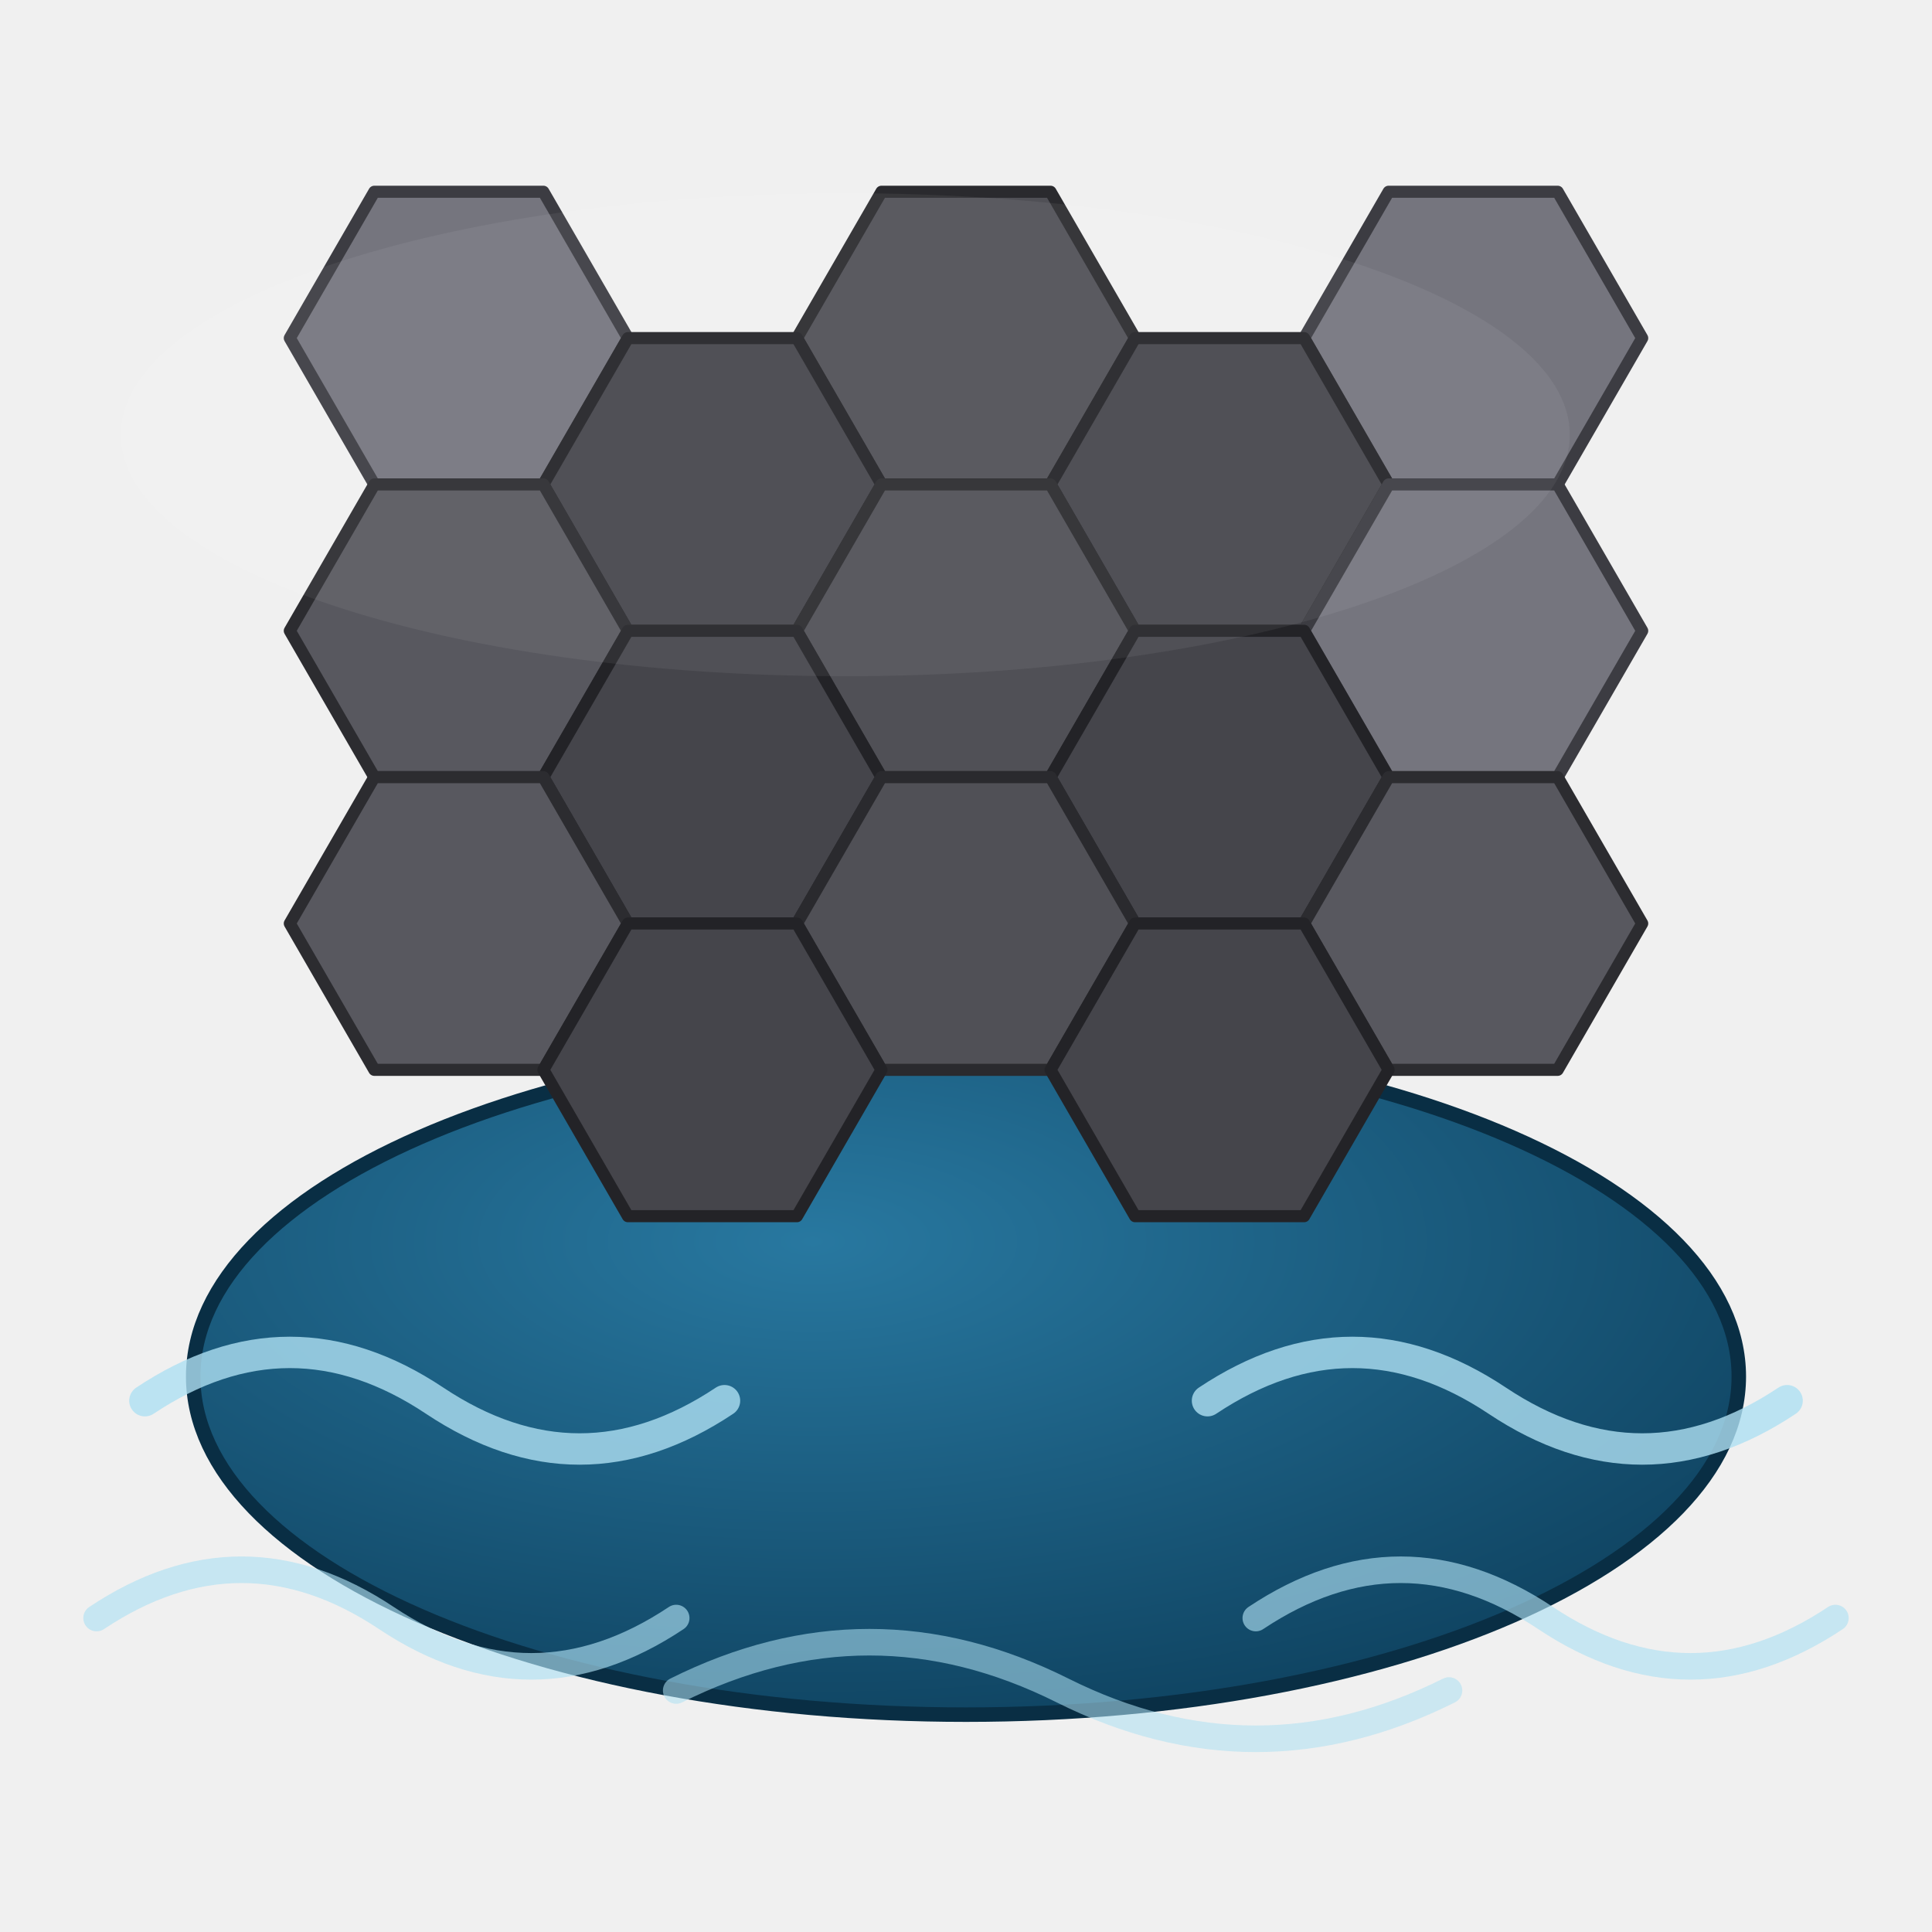
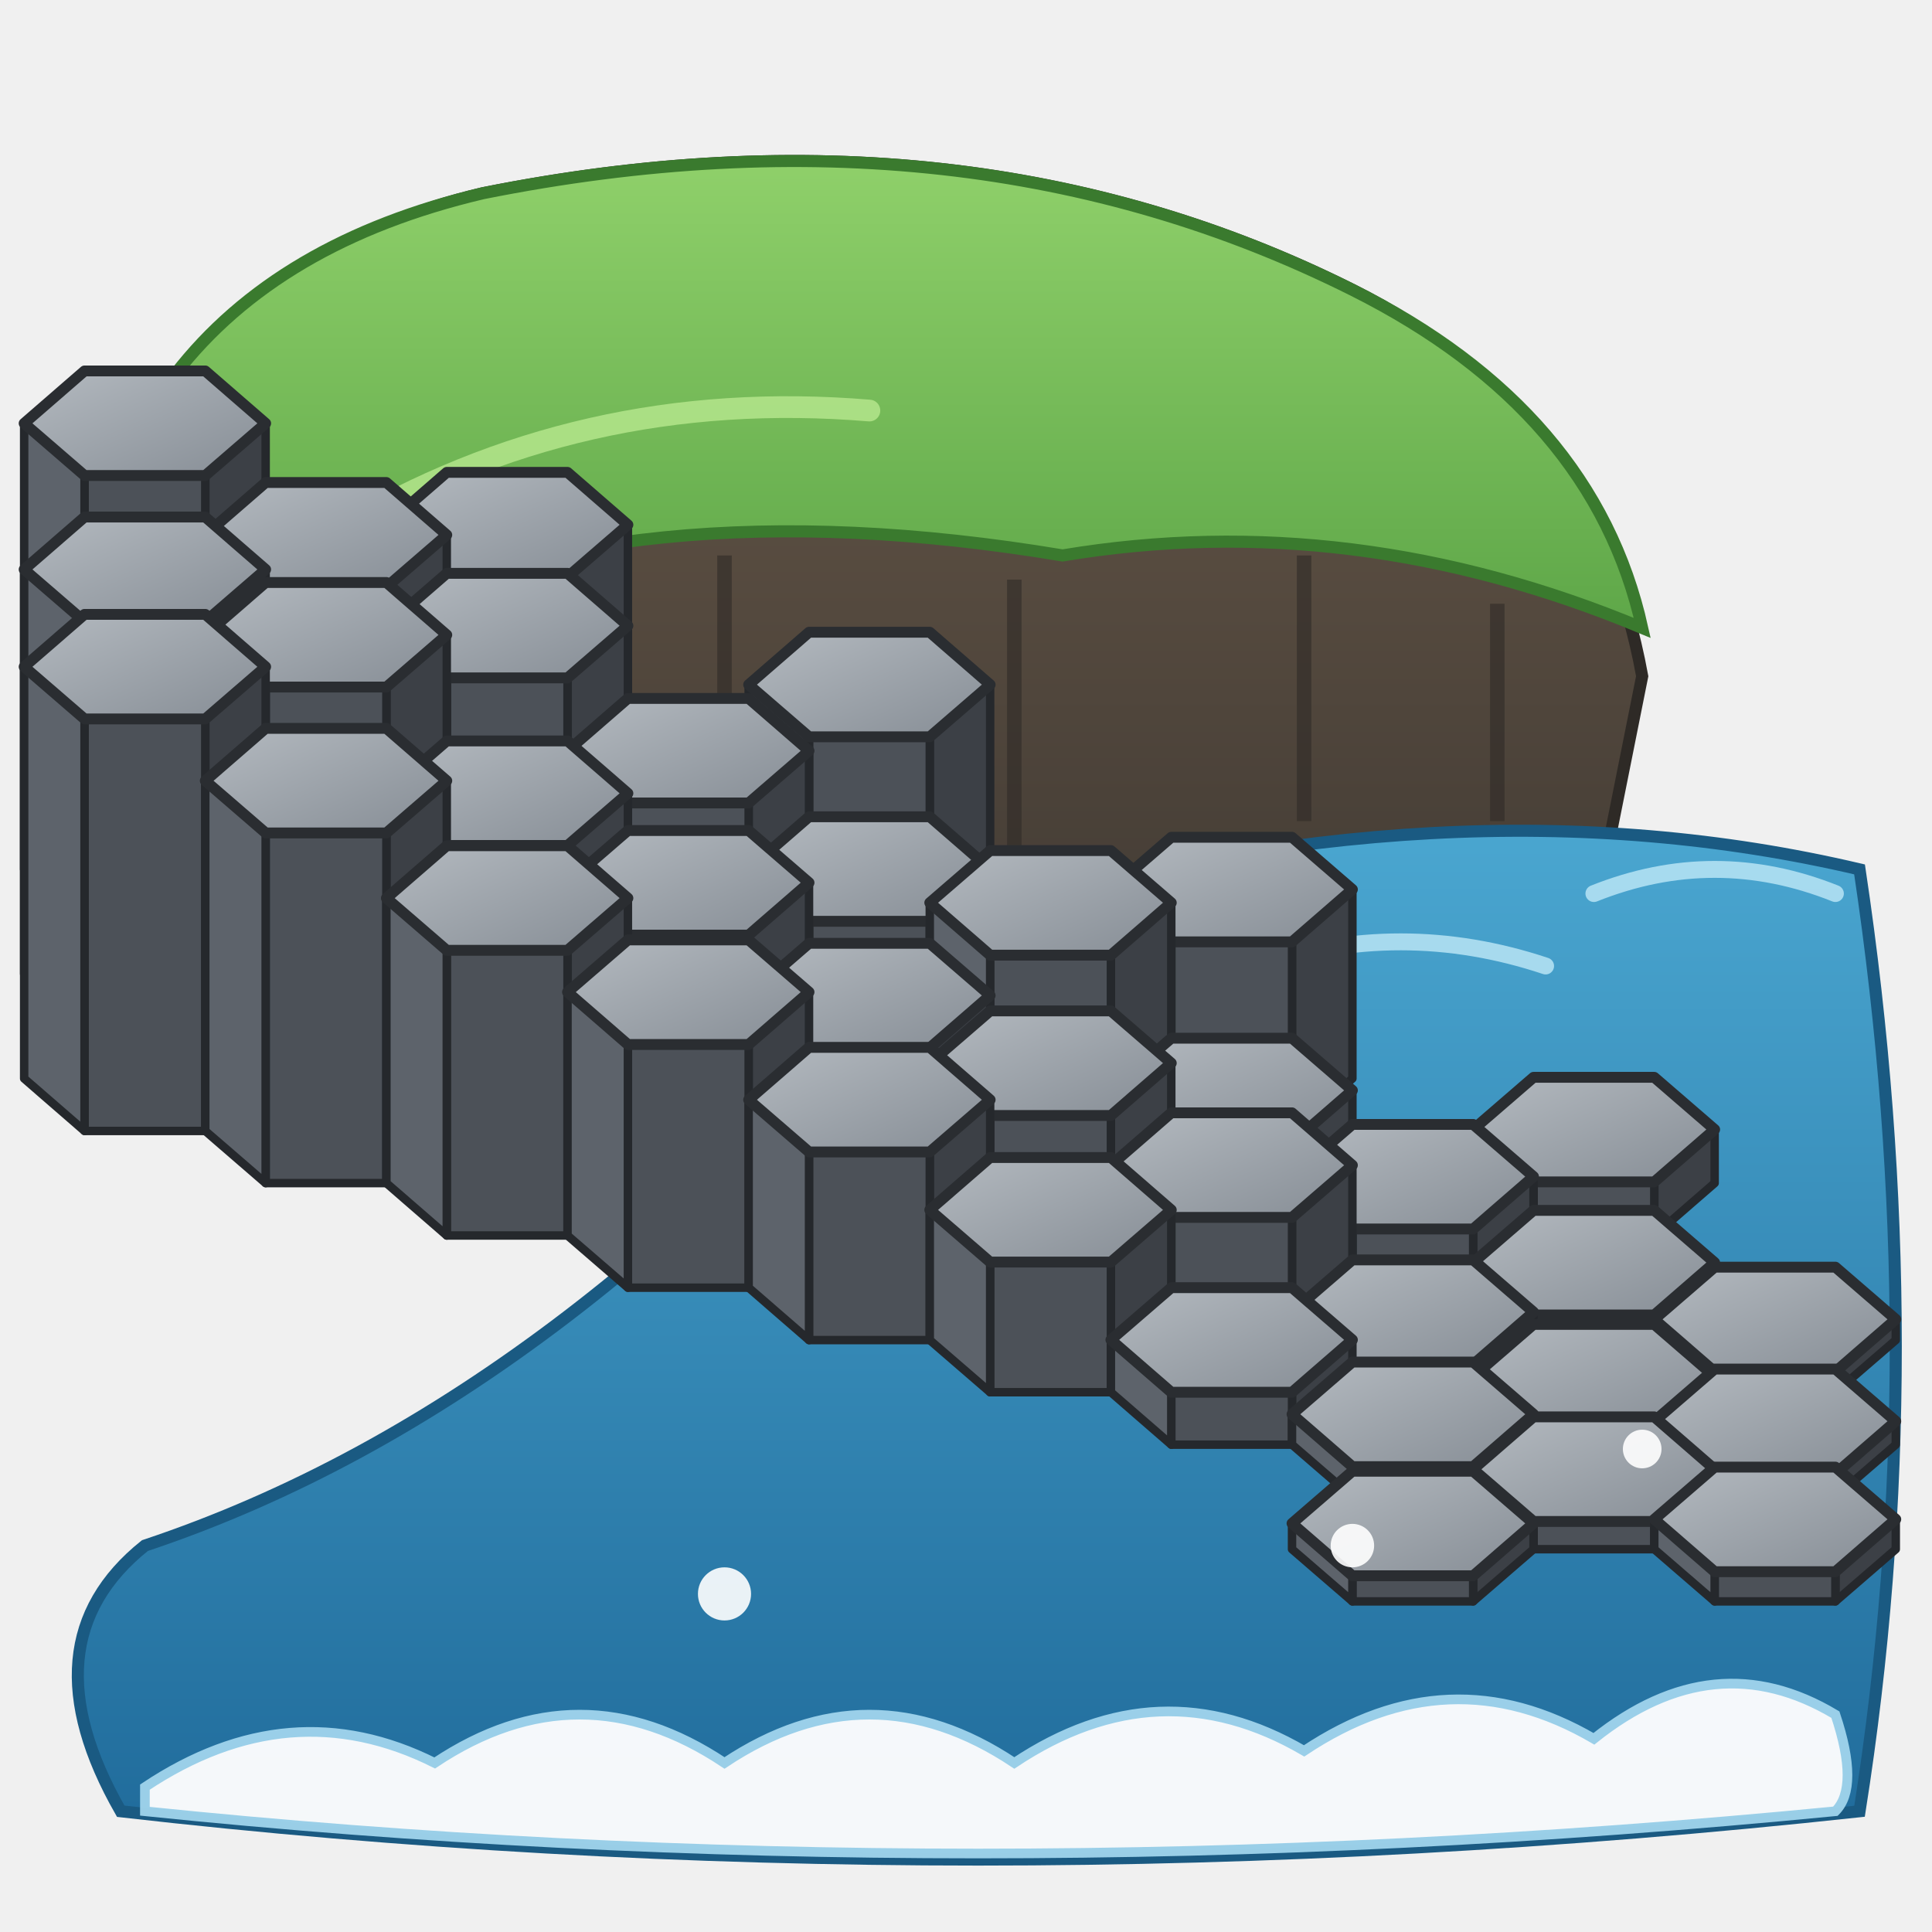
<svg xmlns="http://www.w3.org/2000/svg" viewBox="0 0 80 80">
  <defs>
-     <radialGradient id="gcSea" cx="40%" cy="30%" r="80%">
-       <stop offset="0" stop-color="#2878a0" />
-       <stop offset="1" stop-color="#0d3f5c" />
-     </radialGradient>
+     <linearGradient id="gcwTop" x1="0" y1="0" x2="1" y2="1">
+       <stop offset="0" stop-color="#b4bac0" />
+       <stop offset="1" stop-color="#868d95" />
+     </linearGradient>
+     <linearGradient id="gcwGrass" x1="0" y1="0" x2="0" y2="1">
+       <stop offset="0" stop-color="#8fd06a" />
+       <stop offset="1" stop-color="#4f9a3e" />
+     </linearGradient>
+     <linearGradient id="gcwCliff" x1="0" y1="0" x2="0" y2="1">
+       <stop offset="0" stop-color="#6a5a4a" />
+       <stop offset="1" stop-color="#3e3832" />
+     </linearGradient>
+     <linearGradient id="gcwSea" x1="0" y1="0" x2="0" y2="1">
+       <stop offset="0" stop-color="#4aa6d0" />
+       <stop offset="1" stop-color="#1f6a9a" />
+     </linearGradient>
  </defs>
-   <ellipse cx="40" cy="57" rx="32" ry="14" fill="url(#gcSea)" stroke="#092e44" stroke-width="0.6" />
-   <g id="waves" opacity="0.8">
-     <path d="M6,58 Q12,54 18,58 T30,58" stroke="#aee0f2" stroke-width="1.3" fill="none" stroke-linecap="round" />
-     <path d="M4,67 Q10,63 16,67 T28,67" stroke="#aee0f2" stroke-width="1.1" fill="none" stroke-linecap="round" opacity="0.8" />
-     <path d="M50,58 Q56,54 62,58 T74,58" stroke="#aee0f2" stroke-width="1.3" fill="none" stroke-linecap="round" />
-     <path d="M52,67 Q58,63 64,67 T76,67" stroke="#aee0f2" stroke-width="1.1" fill="none" stroke-linecap="round" opacity="0.8" />
-     <path d="M28,70 Q36,66 44,70 T60,70" stroke="#aee0f2" stroke-width="1.1" fill="none" stroke-linecap="round" opacity="0.7" />
-     <animateTransform attributeName="transform" type="translate" values="0,0; 2,0; 0,0; -2,0; 0,0" dur="4s" repeatCount="indefinite" />
+   <path d="M3 34 Q3 12 20 8 Q40 4 56 12 Q66 17 68 28 L66 38 L4 44 Z" fill="url(#gcwCliff)" stroke="#2e2a26" stroke-width="0.5" />
+   <path d="M3 30 Q3 12 20 8 Q40 4 56 12 Q66 17 68 26 Q56 21 44 23 Q26 20 14 26 Q7 28 3 32 Z" fill="url(#gcwGrass)" stroke="#3a7a2e" stroke-width="0.5" />
+   <path d="M14 22 Q24 16 36 17" fill="none" stroke="#b8e88e" stroke-width="0.9" stroke-linecap="round" opacity="0.8" />
+   <path d="M10 30 L10 40 M20 26 L20 38 M30 23 L30 36 M42 24 L42 36 M54 23 L54 34 M62 25 L62 34" stroke="#2e2a26" stroke-width="0.6" opacity="0.6" />
+   <path d="M40 38 Q60 32 77 36 Q80 56 77 75 Q40 79 5 75 Q1 68 6 64 Q24 58 40 38 Z" fill="url(#gcwSea)" stroke="#1a5a82" stroke-width="0.5" />
+   <path d="M52 40 Q58 38 64 40 M66 37 Q71 35 76 37" fill="none" stroke="#bfe8f8" stroke-width="0.7" stroke-linecap="round" opacity="0.8" />
+   <path d="M11 17.53 L8.5 19.69 L8.5 38.17 L11 36 Z" fill="#3c4046" stroke="#25282c" stroke-width="0.35" stroke-linejoin="round" />
+   <path d="M8.5 19.69 L3.5 19.69 L3.5 38.17 L8.5 38.17 Z" fill="#4c5158" stroke="#25282c" stroke-width="0.35" stroke-linejoin="round" />
+   <path d="M3.5 19.69 L1 17.53 L1 36 L3.5 38.17 Z" fill="#5d636b" stroke="#25282c" stroke-width="0.35" stroke-linejoin="round" />
+   <path d="M11 17.53 L8.5 19.69 L3.5 19.69 L1 17.53 L3.5 15.36 L8.5 15.36 Z" fill="url(#gcwTop)" stroke="#2a2d31" stroke-width="0.45" stroke-linejoin="round" />
+   <path d="M26 21.73 L23.5 23.89 L23.5 38.17 L26 36 Z" fill="#3c4046" stroke="#25282c" stroke-width="0.35" stroke-linejoin="round" />
+   <path d="M23.5 23.89 L18.5 23.89 L18.5 38.17 L23.5 38.17 Z" fill="#4c5158" stroke="#25282c" stroke-width="0.35" stroke-linejoin="round" />
+   <path d="M18.5 23.89 L16 21.73 L16 36 L18.5 38.17 Z" fill="#5d636b" stroke="#25282c" stroke-width="0.35" stroke-linejoin="round" />
+   <path d="M26 21.73 L23.5 23.89 L18.5 23.89 L16 21.73 L18.5 19.56 L23.5 19.56 Z" fill="url(#gcwTop)" stroke="#2a2d31" stroke-width="0.45" stroke-linejoin="round" />
+   <path d="M18.5 22.15 L16 24.31 L16 40.33 L18.5 38.17 Z" fill="#3c4046" stroke="#25282c" stroke-width="0.35" stroke-linejoin="round" />
+   <path d="M16 24.31 L11 24.31 L11 40.33 L16 40.33 Z" fill="#4c5158" stroke="#25282c" stroke-width="0.35" stroke-linejoin="round" />
+   <path d="M11 24.31 L8.5 22.15 L8.5 38.17 L11 40.33 Z" fill="#5d636b" stroke="#25282c" stroke-width="0.35" stroke-linejoin="round" />
+   <path d="M18.5 22.15 L16 24.31 L11 24.31 L8.5 22.15 L11 19.98 L16 19.98 Z" fill="url(#gcwTop)" stroke="#2a2d31" stroke-width="0.45" stroke-linejoin="round" />
+   <path d="M11 23.58 L8.5 25.74 L8.5 42.5 L11 40.33 Z" fill="#3c4046" stroke="#25282c" stroke-width="0.35" stroke-linejoin="round" />
+   <path d="M8.5 25.74 L3.5 25.74 L3.5 42.5 L8.5 42.5 Z" fill="#4c5158" stroke="#25282c" stroke-width="0.35" stroke-linejoin="round" />
+   <path d="M3.5 25.74 L1 23.58 L1 40.33 L3.5 42.5 Z" fill="#5d636b" stroke="#25282c" stroke-width="0.35" stroke-linejoin="round" />
+   <path d="M11 23.58 L8.5 25.74 L3.5 25.74 L1 23.58 L3.5 21.41 L8.5 21.41 Z" fill="url(#gcwTop)" stroke="#2a2d31" stroke-width="0.45" stroke-linejoin="round" />
+   <path d="M26 25.91 L23.5 28.07 L23.5 42.5 L26 40.33 Z" fill="#3c4046" stroke="#25282c" stroke-width="0.35" stroke-linejoin="round" />
+   <path d="M23.5 28.07 L18.5 28.07 L18.5 42.5 L23.5 42.5 Z" fill="#4c5158" stroke="#25282c" stroke-width="0.35" stroke-linejoin="round" />
+   <path d="M18.5 28.07 L16 25.91 L16 40.33 L18.5 42.5 Z" fill="#5d636b" stroke="#25282c" stroke-width="0.35" stroke-linejoin="round" />
+   <path d="M26 25.91 L23.5 28.07 L18.5 28.07 L16 25.91 L18.5 23.74 L23.5 23.74 Z" fill="url(#gcwTop)" stroke="#2a2d31" stroke-width="0.45" stroke-linejoin="round" />
+   <path d="M41 28.35 L38.5 30.51 L38.5 42.5 L41 40.33 Z" fill="#3c4046" stroke="#25282c" stroke-width="0.35" stroke-linejoin="round" />
+   <path d="M38.5 30.51 L33.5 30.51 L33.5 42.5 L38.5 42.5 Z" fill="#4c5158" stroke="#25282c" stroke-width="0.35" stroke-linejoin="round" />
+   <path d="M33.5 30.51 L31 28.35 L31 40.33 L33.5 42.5 Z" fill="#5d636b" stroke="#25282c" stroke-width="0.35" stroke-linejoin="round" />
+   <path d="M41 28.35 L38.5 30.51 L33.5 30.51 L31 28.35 L33.5 26.18 L38.5 26.18 Z" fill="url(#gcwTop)" stroke="#2a2d31" stroke-width="0.45" stroke-linejoin="round" />
+   <path d="M18.5 26.29 L16 28.45 L16 44.66 L18.5 42.5 Z" fill="#3c4046" stroke="#25282c" stroke-width="0.35" stroke-linejoin="round" />
+   <path d="M16 28.45 L11 28.45 L11 44.66 L16 44.66 Z" fill="#4c5158" stroke="#25282c" stroke-width="0.35" stroke-linejoin="round" />
+   <path d="M11 28.45 L8.5 26.29 L8.5 42.5 L11 44.66 Z" fill="#5d636b" stroke="#25282c" stroke-width="0.35" stroke-linejoin="round" />
+   <path d="M18.5 26.29 L16 28.45 L11 28.45 L8.5 26.29 L11 24.12 L16 24.12 Z" fill="url(#gcwTop)" stroke="#2a2d31" stroke-width="0.45" stroke-linejoin="round" />
+   <path d="M33.5 31.09 L31 33.25 L31 44.66 L33.5 42.5 Z" fill="#3c4046" stroke="#25282c" stroke-width="0.35" stroke-linejoin="round" />
+   <path d="M31 33.25 L26 33.25 L26 44.66 L31 44.66 Z" fill="#4c5158" stroke="#25282c" stroke-width="0.35" stroke-linejoin="round" />
+   <path d="M26 33.25 L23.5 31.09 L23.5 42.5 L26 44.66 Z" fill="#5d636b" stroke="#25282c" stroke-width="0.35" stroke-linejoin="round" />
+   <path d="M33.5 31.09 L31 33.25 L26 33.25 L23.5 31.09 L26 28.92 L31 28.92 Z" fill="url(#gcwTop)" stroke="#2a2d31" stroke-width="0.45" stroke-linejoin="round" />
+   <path d="M11 27.61 L8.5 29.77 L8.5 46.83 L11 44.66 Z" fill="#3c4046" stroke="#25282c" stroke-width="0.35" stroke-linejoin="round" />
+   <path d="M8.5 29.77 L3.5 29.77 L3.5 46.83 L8.5 46.83 Z" fill="#4c5158" stroke="#25282c" stroke-width="0.35" stroke-linejoin="round" />
+   <path d="M3.5 29.77 L1 27.61 L1 44.66 L3.5 46.83 Z" fill="#5d636b" stroke="#25282c" stroke-width="0.35" stroke-linejoin="round" />
+   <path d="M11 27.61 L8.5 29.77 L3.5 29.77 L1 27.61 L3.5 25.44 L8.5 25.44 Z" fill="url(#gcwTop)" stroke="#2a2d31" stroke-width="0.45" stroke-linejoin="round" />
+   <path d="M26 32.85 L23.5 35.01 L23.5 46.83 L26 44.66 Z" fill="#3c4046" stroke="#25282c" stroke-width="0.35" stroke-linejoin="round" />
+   <path d="M23.5 35.01 L18.5 35.01 L18.5 46.83 L23.5 46.83 Z" fill="#4c5158" stroke="#25282c" stroke-width="0.35" stroke-linejoin="round" />
+   <path d="M18.5 35.01 L16 32.85 L16 44.66 L18.5 46.83 Z" fill="#5d636b" stroke="#25282c" stroke-width="0.35" stroke-linejoin="round" />
+   <path d="M26 32.85 L23.5 35.01 L18.5 35.01 L16 32.85 L18.5 30.68 L23.5 30.68 Z" fill="url(#gcwTop)" stroke="#2a2d31" stroke-width="0.45" stroke-linejoin="round" />
+   <path d="M41 35.99 L38.5 38.15 L38.5 46.83 L41 44.66 Z" fill="#3c4046" stroke="#25282c" stroke-width="0.35" stroke-linejoin="round" />
+   <path d="M38.5 38.15 L33.5 38.15 L33.5 46.83 L38.5 46.83 Z" fill="#4c5158" stroke="#25282c" stroke-width="0.35" stroke-linejoin="round" />
+   <path d="M33.5 38.15 L31 35.99 L31 44.66 L33.5 46.83 Z" fill="#5d636b" stroke="#25282c" stroke-width="0.35" stroke-linejoin="round" />
+   <path d="M41 35.99 L38.5 38.15 L33.5 38.15 L31 35.99 L33.5 33.82 L38.5 33.82 Z" fill="url(#gcwTop)" stroke="#2a2d31" stroke-width="0.45" stroke-linejoin="round" />
+   <path d="M56 36.83 L53.5 39 L53.5 46.83 L56 44.66 Z" fill="#3c4046" stroke="#25282c" stroke-width="0.35" stroke-linejoin="round" />
+   <path d="M53.5 39 L48.5 39 L48.5 46.83 L53.5 46.83 Z" fill="#4c5158" stroke="#25282c" stroke-width="0.35" stroke-linejoin="round" />
+   <path d="M48.5 39 L46 36.83 L46 44.66 L48.5 46.83 Z" fill="#5d636b" stroke="#25282c" stroke-width="0.35" stroke-linejoin="round" />
+   <path d="M56 36.83 L53.5 39 L48.5 39 L46 36.83 L48.5 34.67 L53.5 34.67 Z" fill="url(#gcwTop)" stroke="#2a2d31" stroke-width="0.45" stroke-linejoin="round" />
+   <path d="M18.5 32.33 L16 34.49 L16 48.99 L18.5 46.83 Z" fill="#3c4046" stroke="#25282c" stroke-width="0.35" stroke-linejoin="round" />
+   <path d="M16 34.49 L11 34.49 L11 48.99 L16 48.99 Z" fill="#4c5158" stroke="#25282c" stroke-width="0.35" stroke-linejoin="round" />
+   <path d="M11 34.49 L8.5 32.33 L8.5 46.83 L11 48.99 Z" fill="#5d636b" stroke="#25282c" stroke-width="0.35" stroke-linejoin="round" />
+   <path d="M18.5 32.33 L16 34.49 L11 34.49 L8.5 32.33 L11 30.16 L16 30.16 Z" fill="url(#gcwTop)" stroke="#2a2d31" stroke-width="0.45" stroke-linejoin="round" />
+   <path d="M33.5 36.55 L31 38.72 L31 48.99 L33.5 46.83 Z" fill="#3c4046" stroke="#25282c" stroke-width="0.35" stroke-linejoin="round" />
+   <path d="M31 38.72 L26 38.72 L26 48.99 L31 48.99 Z" fill="#4c5158" stroke="#25282c" stroke-width="0.35" stroke-linejoin="round" />
+   <path d="M26 38.72 L23.5 36.55 L23.5 46.83 L26 48.99 Z" fill="#5d636b" stroke="#25282c" stroke-width="0.35" stroke-linejoin="round" />
+   <path d="M33.5 36.55 L31 38.72 L26 38.72 L23.5 36.55 L26 34.39 L31 34.39 Z" fill="url(#gcwTop)" stroke="#2a2d31" stroke-width="0.45" stroke-linejoin="round" />
+   <path d="M48.5 37.38 L46 39.55 L46 48.99 L48.5 46.83 Z" fill="#3c4046" stroke="#25282c" stroke-width="0.35" stroke-linejoin="round" />
+   <path d="M46 39.55 L41 39.55 L41 48.99 L46 48.99 Z" fill="#4c5158" stroke="#25282c" stroke-width="0.35" stroke-linejoin="round" />
+   <path d="M41 39.55 L38.5 37.38 L38.5 46.83 L41 48.99 Z" fill="#5d636b" stroke="#25282c" stroke-width="0.35" stroke-linejoin="round" />
+   <path d="M48.5 37.38 L46 39.55 L41 39.55 L38.5 37.38 L41 35.22 L46 35.22 Z" fill="url(#gcwTop)" stroke="#2a2d31" stroke-width="0.45" stroke-linejoin="round" />
+   <path d="M26 37.19 L23.5 39.35 L23.5 51.16 L26 48.99 Z" fill="#3c4046" stroke="#25282c" stroke-width="0.35" stroke-linejoin="round" />
+   <path d="M23.5 39.35 L18.5 39.35 L18.5 51.16 L23.5 51.16 Z" fill="#4c5158" stroke="#25282c" stroke-width="0.35" stroke-linejoin="round" />
+   <path d="M18.5 39.35 L16 37.19 L16 48.99 L18.5 51.16 Z" fill="#5d636b" stroke="#25282c" stroke-width="0.35" stroke-linejoin="round" />
+   <path d="M26 37.19 L23.5 39.35 L18.5 39.35 L16 37.19 L18.5 35.02 L23.5 35.02 Z" fill="url(#gcwTop)" stroke="#2a2d31" stroke-width="0.45" stroke-linejoin="round" />
+   <path d="M41 41.22 L38.5 43.39 L38.5 51.16 L41 48.99 Z" fill="#3c4046" stroke="#25282c" stroke-width="0.35" stroke-linejoin="round" />
+   <path d="M38.5 43.39 L33.5 43.39 L33.5 51.16 L38.5 51.16 Z" fill="#4c5158" stroke="#25282c" stroke-width="0.35" stroke-linejoin="round" />
+   <path d="M33.5 43.39 L31 41.22 L31 48.99 L33.5 51.16 Z" fill="#5d636b" stroke="#25282c" stroke-width="0.35" stroke-linejoin="round" />
+   <path d="M41 41.22 L38.5 43.39 L33.5 43.39 L31 41.22 L33.5 39.06 L38.5 39.06 Z" fill="url(#gcwTop)" stroke="#2a2d31" stroke-width="0.45" stroke-linejoin="round" />
+   <path d="M56 45.15 L53.5 47.32 L53.5 51.16 L56 48.99 Z" fill="#3c4046" stroke="#25282c" stroke-width="0.35" stroke-linejoin="round" />
+   <path d="M53.5 47.32 L48.5 47.32 L48.5 51.16 L53.5 51.16 Z" fill="#4c5158" stroke="#25282c" stroke-width="0.35" stroke-linejoin="round" />
+   <path d="M48.5 47.32 L46 45.15 L46 48.99 L48.5 51.16 Z" fill="#5d636b" stroke="#25282c" stroke-width="0.35" stroke-linejoin="round" />
+   <path d="M56 45.15 L53.5 47.32 L48.5 47.32 L46 45.15 L48.5 42.99 L53.5 42.99 Z" fill="url(#gcwTop)" stroke="#2a2d31" stroke-width="0.45" stroke-linejoin="round" />
+   <path d="M71 46.77 L68.5 48.94 L68.5 51.16 L71 48.99 Z" fill="#3c4046" stroke="#25282c" stroke-width="0.35" stroke-linejoin="round" />
+   <path d="M68.5 48.94 L63.5 48.94 L63.5 51.16 L68.5 51.16 Z" fill="#4c5158" stroke="#25282c" stroke-width="0.35" stroke-linejoin="round" />
+   <path d="M63.5 48.94 L61 46.77 L61 48.99 L63.5 51.16 Z" fill="#5d636b" stroke="#25282c" stroke-width="0.35" stroke-linejoin="round" />
+   <path d="M71 46.77 L68.5 48.94 L63.5 48.94 L61 46.77 L63.5 44.61 L68.5 44.61 Z" fill="url(#gcwTop)" stroke="#2a2d31" stroke-width="0.45" stroke-linejoin="round" />
+   <path d="M33.5 41.08 L31 43.25 L31 53.32 L33.5 51.16 Z" fill="#3c4046" stroke="#25282c" stroke-width="0.35" stroke-linejoin="round" />
+   <path d="M31 43.25 L26 43.25 L26 53.32 L31 53.32 Z" fill="#4c5158" stroke="#25282c" stroke-width="0.35" stroke-linejoin="round" />
+   <path d="M26 43.25 L23.5 41.08 L23.5 51.16 L26 53.32 Z" fill="#5d636b" stroke="#25282c" stroke-width="0.35" stroke-linejoin="round" />
+   <path d="M33.5 41.08 L31 43.25 L26 43.25 L23.5 41.08 L26 38.92 L31 38.92 Z" fill="url(#gcwTop)" stroke="#2a2d31" stroke-width="0.45" stroke-linejoin="round" />
+   <path d="M48.5 44.02 L46 46.19 L46 53.32 L48.5 51.16 Z" fill="#3c4046" stroke="#25282c" stroke-width="0.35" stroke-linejoin="round" />
+   <path d="M46 46.19 L41 46.19 L41 53.32 L46 53.32 Z" fill="#4c5158" stroke="#25282c" stroke-width="0.35" stroke-linejoin="round" />
+   <path d="M41 46.19 L38.5 44.02 L38.5 51.16 L41 53.32 Z" fill="#5d636b" stroke="#25282c" stroke-width="0.35" stroke-linejoin="round" />
+   <path d="M48.5 44.02 L46 46.19 L41 46.19 L38.5 44.02 L41 41.86 L46 41.86 Z" fill="url(#gcwTop)" stroke="#2a2d31" stroke-width="0.45" stroke-linejoin="round" />
+   <path d="M63.5 48.72 L61 50.89 L61 53.32 L63.5 51.16 Z" fill="#3c4046" stroke="#25282c" stroke-width="0.35" stroke-linejoin="round" />
+   <path d="M61 50.89 L56 50.89 L56 53.32 L61 53.32 Z" fill="#4c5158" stroke="#25282c" stroke-width="0.35" stroke-linejoin="round" />
+   <path d="M56 50.89 L53.5 48.72 L53.5 51.16 L56 53.32 Z" fill="#5d636b" stroke="#25282c" stroke-width="0.35" stroke-linejoin="round" />
+   <path d="M63.5 48.72 L61 50.89 L56 50.89 L53.5 48.72 L56 46.56 L61 46.56 Z" fill="url(#gcwTop)" stroke="#2a2d31" stroke-width="0.45" stroke-linejoin="round" />
+   <path d="M41 45.54 L38.5 47.7 L38.5 55.49 L41 53.32 Z" fill="#3c4046" stroke="#25282c" stroke-width="0.35" stroke-linejoin="round" />
+   <path d="M38.5 47.7 L33.5 47.7 L33.5 55.49 L38.5 55.49 Z" fill="#4c5158" stroke="#25282c" stroke-width="0.35" stroke-linejoin="round" />
+   <path d="M33.5 47.7 L31 45.54 L31 53.32 L33.5 55.49 Z" fill="#5d636b" stroke="#25282c" stroke-width="0.35" stroke-linejoin="round" />
+   <path d="M41 45.54 L38.5 47.7 L33.5 47.7 L31 45.54 L33.5 43.37 L38.5 43.37 Z" fill="url(#gcwTop)" stroke="#2a2d31" stroke-width="0.45" stroke-linejoin="round" />
+   <path d="M56 48.25 L53.5 50.41 L53.5 55.49 L56 53.32 Z" fill="#3c4046" stroke="#25282c" stroke-width="0.35" stroke-linejoin="round" />
+   <path d="M53.5 50.41 L48.5 50.41 L48.5 55.49 L53.5 55.49 Z" fill="#4c5158" stroke="#25282c" stroke-width="0.35" stroke-linejoin="round" />
+   <path d="M48.5 50.41 L46 48.25 L46 53.32 L48.5 55.49 Z" fill="#5d636b" stroke="#25282c" stroke-width="0.35" stroke-linejoin="round" />
+   <path d="M56 48.25 L53.5 50.41 L48.5 50.41 L46 48.25 L48.5 46.08 L53.5 46.08 Z" fill="url(#gcwTop)" stroke="#2a2d31" stroke-width="0.45" stroke-linejoin="round" />
+   <path d="M71 52.28 L68.5 54.45 L68.5 55.49 L71 53.32 Z" fill="#3c4046" stroke="#25282c" stroke-width="0.35" stroke-linejoin="round" />
+   <path d="M68.5 54.45 L63.5 54.45 L63.5 55.49 L68.5 55.49 Z" fill="#4c5158" stroke="#25282c" stroke-width="0.35" stroke-linejoin="round" />
+   <path d="M63.5 54.45 L61 52.28 L61 53.32 L63.5 55.49 Z" fill="#5d636b" stroke="#25282c" stroke-width="0.35" stroke-linejoin="round" />
+   <path d="M71 52.28 L68.5 54.45 L63.5 54.45 L61 52.28 L63.5 50.12 L68.5 50.12 Z" fill="url(#gcwTop)" stroke="#2a2d31" stroke-width="0.45" stroke-linejoin="round" />
+   <path d="M48.5 50.1 L46 52.26 L46 57.65 L48.5 55.49 Z" fill="#3c4046" stroke="#25282c" stroke-width="0.35" stroke-linejoin="round" />
+   <path d="M46 52.26 L41 52.26 L41 57.65 L46 57.65 Z" fill="#4c5158" stroke="#25282c" stroke-width="0.35" stroke-linejoin="round" />
+   <path d="M41 52.26 L38.5 50.1 L38.5 55.49 L41 57.65 Z" fill="#5d636b" stroke="#25282c" stroke-width="0.35" stroke-linejoin="round" />
+   <path d="M48.5 50.1 L46 52.26 L41 52.26 L38.5 50.1 L41 47.93 L46 47.93 Z" fill="url(#gcwTop)" stroke="#2a2d31" stroke-width="0.45" stroke-linejoin="round" />
+   <path d="M63.5 54.33 L61 56.5 L61 57.65 L63.5 55.49 Z" fill="#3c4046" stroke="#25282c" stroke-width="0.35" stroke-linejoin="round" />
+   <path d="M61 56.5 L56 56.5 L56 57.65 L61 57.65 Z" fill="#4c5158" stroke="#25282c" stroke-width="0.35" stroke-linejoin="round" />
+   <path d="M56 56.5 L53.5 54.33 L53.5 55.49 L56 57.65 Z" fill="#5d636b" stroke="#25282c" stroke-width="0.35" stroke-linejoin="round" />
+   <path d="M63.5 54.33 L61 56.5 L56 56.5 L53.5 54.33 L56 52.17 L61 52.17 Z" fill="url(#gcwTop)" stroke="#2a2d31" stroke-width="0.45" stroke-linejoin="round" />
+   <path d="M78.5 54.63 L76 56.8 L76 57.65 L78.5 55.49 Z" fill="#3c4046" stroke="#25282c" stroke-width="0.35" stroke-linejoin="round" />
+   <path d="M76 56.8 L71 56.8 L71 57.65 L76 57.65 Z" fill="#4c5158" stroke="#25282c" stroke-width="0.35" stroke-linejoin="round" />
+   <path d="M71 56.8 L68.5 54.63 L68.5 55.49 L71 57.65 Z" fill="#5d636b" stroke="#25282c" stroke-width="0.35" stroke-linejoin="round" />
+   <path d="M78.5 54.63 L76 56.8 L71 56.8 L68.5 54.63 L71 52.47 L76 52.47 Z" fill="url(#gcwTop)" stroke="#2a2d31" stroke-width="0.45" stroke-linejoin="round" />
+   <path d="M56 55.48 L53.5 57.65 L53.5 59.82 L56 57.65 Z" fill="#3c4046" stroke="#25282c" stroke-width="0.35" stroke-linejoin="round" />
+   <path d="M53.5 57.65 L48.5 57.65 L48.5 59.82 L53.5 59.82 Z" fill="#4c5158" stroke="#25282c" stroke-width="0.35" stroke-linejoin="round" />
+   <path d="M48.5 57.65 L46 55.48 L46 57.65 L48.5 59.82 Z" fill="#5d636b" stroke="#25282c" stroke-width="0.35" stroke-linejoin="round" />
+   <path d="M56 55.48 L53.5 57.65 L48.5 57.65 L46 55.48 L48.5 53.32 L53.5 53.32 Z" fill="url(#gcwTop)" stroke="#2a2d31" stroke-width="0.45" stroke-linejoin="round" />
+   <path d="M71 57 L68.5 59.17 L68.5 59.82 L71 57.65 Z" fill="#3c4046" stroke="#25282c" stroke-width="0.35" stroke-linejoin="round" />
+   <path d="M68.5 59.17 L63.5 59.17 L63.5 59.82 L68.5 59.82 Z" fill="#4c5158" stroke="#25282c" stroke-width="0.35" stroke-linejoin="round" />
+   <path d="M63.5 59.17 L61 57 L61 57.65 L63.5 59.82 Z" fill="#5d636b" stroke="#25282c" stroke-width="0.35" stroke-linejoin="round" />
+   <path d="M71 57 L68.5 59.17 L63.5 59.17 L61 57 L63.5 54.84 L68.5 54.84 Z" fill="url(#gcwTop)" stroke="#2a2d31" stroke-width="0.45" stroke-linejoin="round" />
+   <path d="M63.5 58.56 L61 60.73 L61 61.98 L63.5 59.82 Z" fill="#3c4046" stroke="#25282c" stroke-width="0.35" stroke-linejoin="round" />
+   <path d="M61 60.73 L56 60.73 L56 61.98 L61 61.98 Z" fill="#4c5158" stroke="#25282c" stroke-width="0.35" stroke-linejoin="round" />
+   <path d="M56 60.73 L53.5 58.56 L53.5 59.82 L56 61.98 Z" fill="#5d636b" stroke="#25282c" stroke-width="0.35" stroke-linejoin="round" />
+   <path d="M63.5 58.56 L61 60.73 L56 60.73 L53.5 58.56 L56 56.4 L61 56.4 Z" fill="url(#gcwTop)" stroke="#2a2d31" stroke-width="0.45" stroke-linejoin="round" />
+   <path d="M78.5 58.85 L76 61.02 L76 61.98 L78.5 59.82 Z" fill="#3c4046" stroke="#25282c" stroke-width="0.35" stroke-linejoin="round" />
+   <path d="M76 61.02 L71 61.02 L71 61.98 L76 61.98 Z" fill="#4c5158" stroke="#25282c" stroke-width="0.35" stroke-linejoin="round" />
+   <path d="M71 61.02 L68.5 58.85 L68.5 59.82 L71 61.98 Z" fill="#5d636b" stroke="#25282c" stroke-width="0.35" stroke-linejoin="round" />
+   <path d="M78.5 58.85 L76 61.02 L71 61.02 L68.5 58.85 L71 56.69 L76 56.69 Z" fill="url(#gcwTop)" stroke="#2a2d31" stroke-width="0.45" stroke-linejoin="round" />
+   <path d="M71 60.84 L68.5 63 L68.5 64.15 L71 61.98 Z" fill="#3c4046" stroke="#25282c" stroke-width="0.35" stroke-linejoin="round" />
+   <path d="M68.5 63 L63.5 63 L63.5 64.15 L68.5 64.15 Z" fill="#4c5158" stroke="#25282c" stroke-width="0.35" stroke-linejoin="round" />
+   <path d="M63.5 63 L61 60.84 L61 61.98 L63.5 64.15 Z" fill="#5d636b" stroke="#25282c" stroke-width="0.35" stroke-linejoin="round" />
+   <path d="M71 60.84 L68.5 63 L63.5 63 L61 60.84 L63.5 58.67 L68.5 58.67 Z" fill="url(#gcwTop)" stroke="#2a2d31" stroke-width="0.45" stroke-linejoin="round" />
+   <path d="M63.5 63.08 L61 65.25 L61 66.31 L63.5 64.15 Z" fill="#3c4046" stroke="#25282c" stroke-width="0.35" stroke-linejoin="round" />
+   <path d="M61 65.25 L56 65.25 L56 66.31 L61 66.31 Z" fill="#4c5158" stroke="#25282c" stroke-width="0.35" stroke-linejoin="round" />
+   <path d="M56 65.25 L53.5 63.08 L53.5 64.15 L56 66.31 Z" fill="#5d636b" stroke="#25282c" stroke-width="0.35" stroke-linejoin="round" />
+   <path d="M63.5 63.08 L61 65.25 L56 65.25 L53.5 63.08 L56 60.92 L61 60.92 Z" fill="url(#gcwTop)" stroke="#2a2d31" stroke-width="0.45" stroke-linejoin="round" />
+   <path d="M78.5 62.91 L76 65.08 L76 66.31 L78.5 64.15 Z" fill="#3c4046" stroke="#25282c" stroke-width="0.35" stroke-linejoin="round" />
+   <path d="M76 65.08 L71 65.08 L71 66.31 L76 66.31 Z" fill="#4c5158" stroke="#25282c" stroke-width="0.35" stroke-linejoin="round" />
+   <path d="M71 65.08 L68.5 62.91 L68.5 64.15 L71 66.31 Z" fill="#5d636b" stroke="#25282c" stroke-width="0.35" stroke-linejoin="round" />
+   <path d="M78.5 62.91 L76 65.08 L71 65.08 L68.5 62.91 L71 60.75 L76 60.75 Z" fill="url(#gcwTop)" stroke="#2a2d31" stroke-width="0.45" stroke-linejoin="round" />
+   <g fill="#ffffff" stroke="#9fd4ec" stroke-width="0.4" opacity="0.95">
+     <path d="M6 74 Q12 70 18 73 Q24 69 30 73 Q36 69 42 73 Q48 69 54 72.5 Q60 68.5 66 72 Q71 68 76 71 Q77 74 76 75 Q40 78.5 6 75 Z">
+       <animate attributeName="d" dur="2.6s" repeatCount="indefinite" values="M6 74 Q12 70 18 73 Q24 69 30 73 Q36 69 42 73 Q48 69 54 72.5 Q60 68.5 66 72 Q71 68 76 71 Q77 74 76 75 Q40 78.5 6 75 Z;               M6 74 Q12 72 18 73 Q24 71 30 72.5 Q36 71 42 72.5 Q48 71 54 72 Q60 70.5 66 71.5 Q71 70 76 71 Q77 74 76 75 Q40 78.5 6 75 Z;               M6 74 Q12 70 18 73 Q24 69 30 73 Q36 69 42 73 Q48 69 54 72.5 Q60 68.5 66 72 Q71 68 76 71 Q77 74 76 75 Q40 78.5 6 75 Z" />
+     </path>
  </g>
-   <polygon points="26,14 22.5,20.06 15.5,20.06 12,14 15.5,7.94 22.5,7.94" fill="#75757e" stroke="#3c3c42" stroke-width="0.5" stroke-linejoin="round" />
-   <polygon points="47,14 43.5,20.06 36.5,20.06 33,14 36.5,7.94 43.5,7.94" fill="#505056" stroke="#2a2a2e" stroke-width="0.5" stroke-linejoin="round" />
-   <polygon points="68,14 64.5,20.06 57.5,20.06 54,14 57.5,7.94 64.5,7.94" fill="#75757e" stroke="#3c3c42" stroke-width="0.5" stroke-linejoin="round" />
-   <polygon points="36.5,20.06 33,26.12 26,26.12 22.5,20.06 26,14 33,14" fill="#45454b" stroke="#232327" stroke-width="0.5" stroke-linejoin="round" />
-   <polygon points="57.5,20.06 54,26.12 47,26.12 43.5,20.06 47,14 54,14" fill="#45454b" stroke="#232327" stroke-width="0.5" stroke-linejoin="round" />
-   <polygon points="26,26.12 22.5,32.18 15.5,32.18 12,26.12 15.5,20.06 22.5,20.06" fill="#58585f" stroke="#2c2c30" stroke-width="0.5" stroke-linejoin="round" />
-   <polygon points="47,26.12 43.5,32.18 36.5,32.18 33,26.12 36.5,20.06 43.5,20.06" fill="#505056" stroke="#2a2a2e" stroke-width="0.5" stroke-linejoin="round" />
-   <polygon points="68,26.12 64.5,32.18 57.5,32.18 54,26.12 57.5,20.06 64.5,20.06" fill="#75757e" stroke="#3c3c42" stroke-width="0.5" stroke-linejoin="round" />
-   <polygon points="36.5,32.18 33,38.24 26,38.24 22.5,32.18 26,26.12 33,26.12" fill="#45454b" stroke="#232327" stroke-width="0.5" stroke-linejoin="round" />
-   <polygon points="57.5,32.18 54,38.24 47,38.24 43.5,32.18 47,26.12 54,26.12" fill="#45454b" stroke="#232327" stroke-width="0.5" stroke-linejoin="round" />
-   <polygon points="26,38.24 22.5,44.30 15.5,44.30 12,38.24 15.5,32.18 22.5,32.18" fill="#58585f" stroke="#2c2c30" stroke-width="0.5" stroke-linejoin="round" />
-   <polygon points="47,38.24 43.5,44.30 36.5,44.30 33,38.24 36.5,32.18 43.5,32.18" fill="#505056" stroke="#2a2a2e" stroke-width="0.5" stroke-linejoin="round" />
-   <polygon points="68,38.24 64.5,44.30 57.5,44.30 54,38.24 57.5,32.18 64.5,32.18" fill="#58585f" stroke="#2c2c30" stroke-width="0.5" stroke-linejoin="round" />
-   <polygon points="36.5,44.30 33,50.36 26,50.36 22.5,44.30 26,38.24 33,38.24" fill="#45454b" stroke="#232327" stroke-width="0.5" stroke-linejoin="round" />
-   <polygon points="57.5,44.30 54,50.36 47,50.36 43.5,44.30 47,38.24 54,38.24" fill="#45454b" stroke="#232327" stroke-width="0.5" stroke-linejoin="round" />
-   <ellipse cx="35" cy="18" rx="30" ry="10" fill="#ffffff" opacity="0.06" />
+   <g fill="#ffffff" opacity="0.9">
+     <circle cx="30" cy="66" r="1.1">
+       <animate attributeName="cy" values="68;63;68" dur="2.6s" repeatCount="indefinite" />
+     </circle>
+     <circle cx="56" cy="64" r="0.9">
+       <animate attributeName="cy" values="66;61;66" dur="2.6s" begin="0.8s" repeatCount="indefinite" />
+     </circle>
+     <circle cx="68" cy="60" r="0.8">
+       <animate attributeName="cy" values="62;58;62" dur="2.6s" begin="1.4s" repeatCount="indefinite" />
+     </circle>
+   </g>
</svg>
